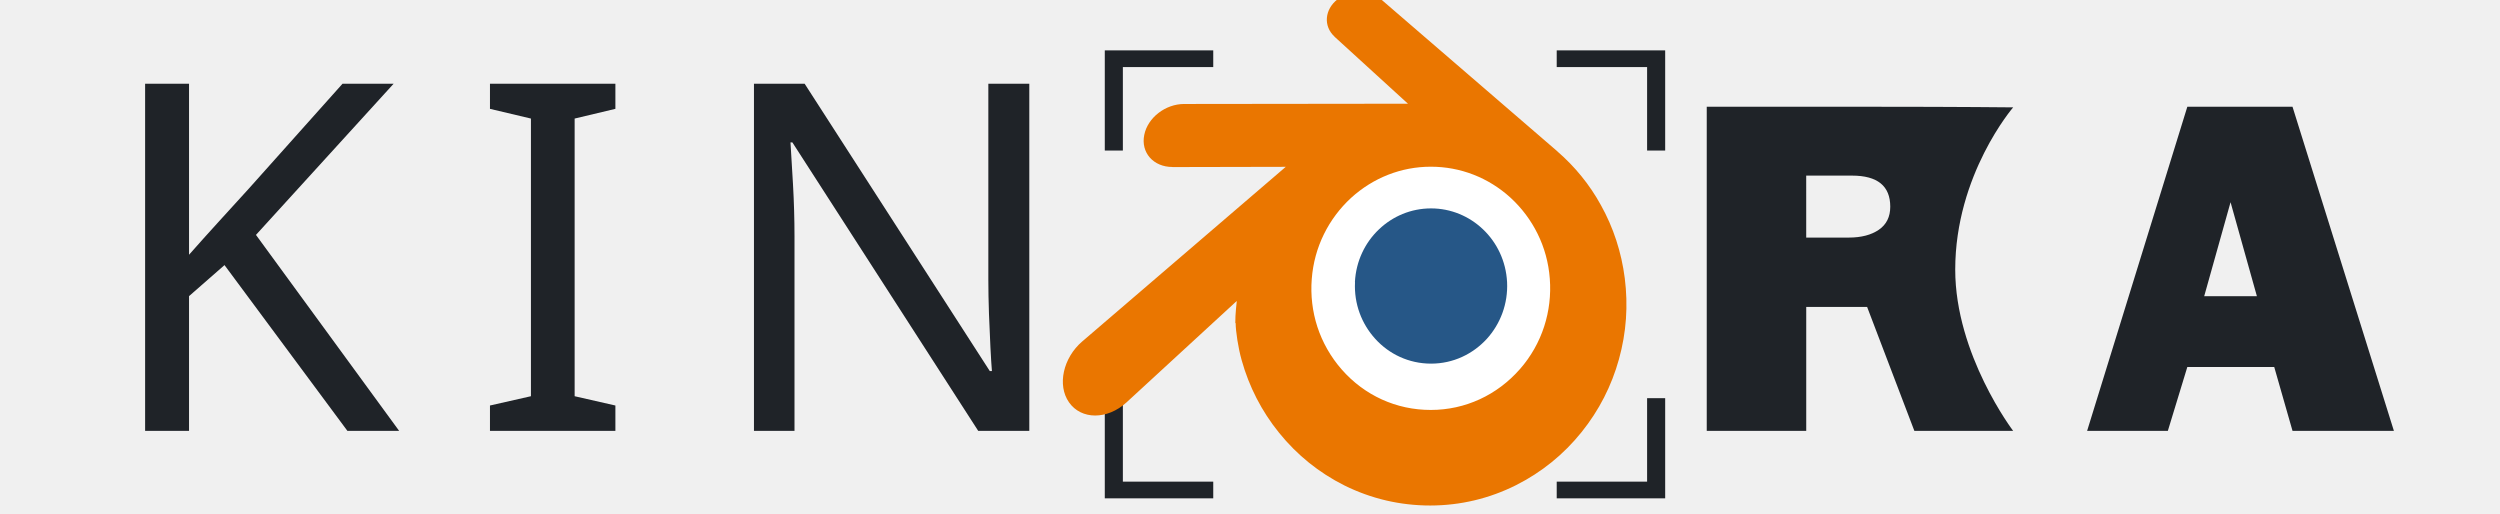
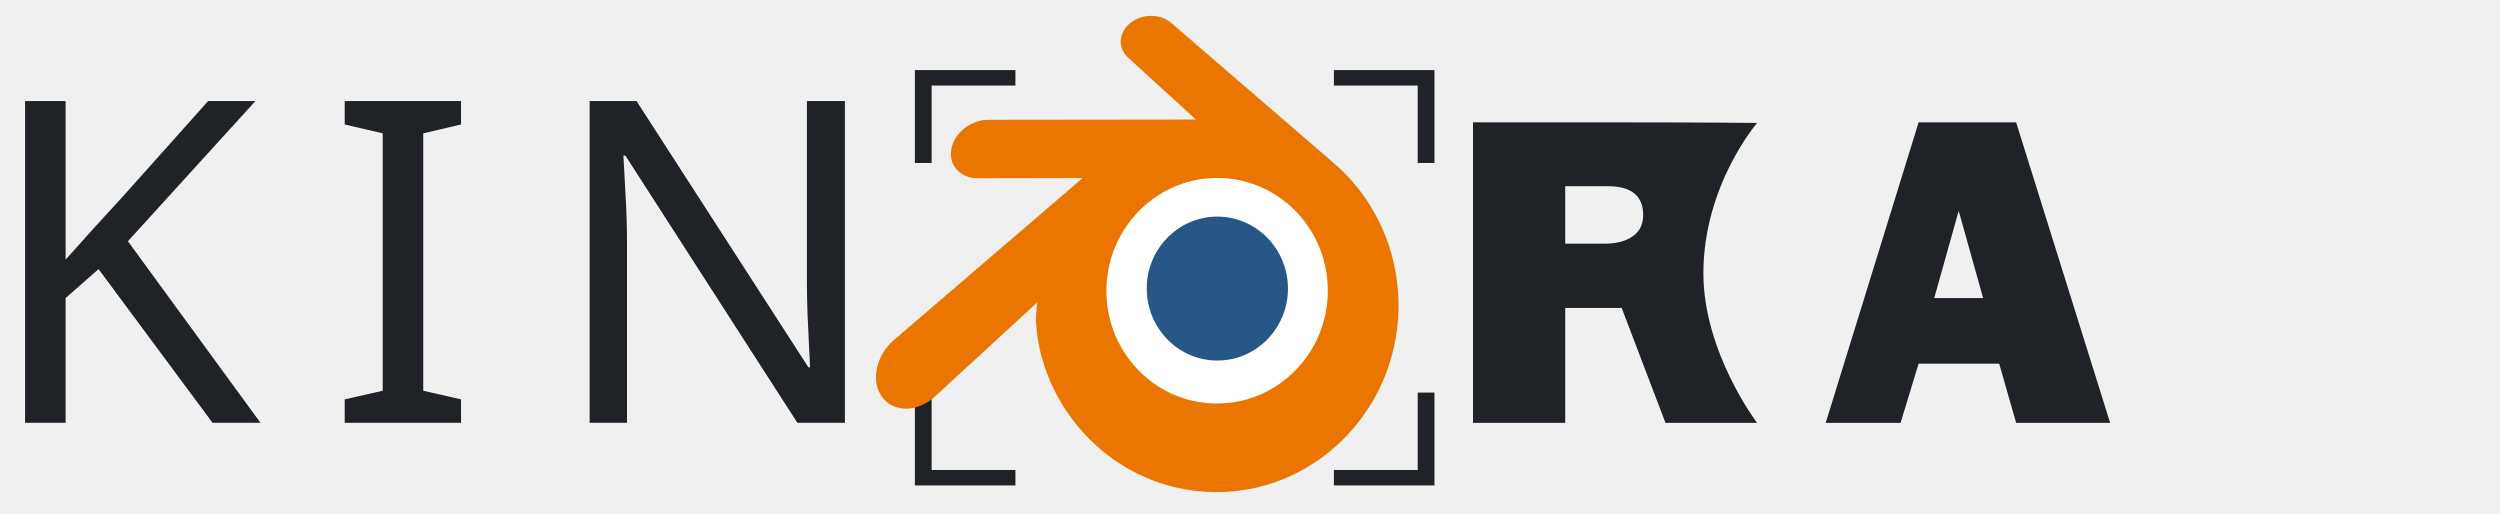
<svg xmlns="http://www.w3.org/2000/svg" xmlns:xlink="http://www.w3.org/1999/xlink" viewBox="0 11 185 38" role="img" aria-label="Kinora" version="1.1" id="svg8">
  <defs id="defs8">
    <linearGradient id="swatch13">
      <stop style="stop-color:#ffffff;stop-opacity:1;" offset="0" id="stop13" />
    </linearGradient>
    <linearGradient id="swatch10">
      <stop style="stop-color:#ffffff;stop-opacity:1;" offset="0" id="stop10" />
    </linearGradient>
    <linearGradient xlink:href="#swatch13" id="linearGradient13" x1="87.4" y1="30.5" x2="124.6" y2="30.5" gradientUnits="userSpaceOnUse" />
  </defs>
  <style id="style1">
    .kn-text       { fill: #1f2328; }
    .kn-stroke     { stroke: #1f2328; }
    .kn-blue       { fill: #265787; }
    .kn-orange     { fill: #ea7600; }
    @media (prefers-color-scheme: dark) {
      .kn-text     { fill: #e6edf3; }
      .kn-stroke   { stroke: #e6edf3; }
      .kn-blue     { fill: #3a7ab8; }
    }
  </style>
-   <ellipse style="fill:#ffffff;fill-opacity:1" id="path9" cx="106.094" cy="33.473" rx="10.083" ry="11.738" />
-   <text x="7.253" y="42.883" class="kn-text" style="font-style:normal;font-weight:normal;font-stretch:normal;font-size:35.983px;font-family:'Franklin Gothic Heavy','Arial Black',sans-serif;letter-spacing:5.292px;text-anchor:start" id="text1">KIN</text>
-   <g class="kn-stroke" fill="none" stroke-width="1.2" stroke-linecap="square" id="g4" transform="matrix(1.114756,0,0,1.02948,-15.67547,-0.09652621)">
+   <ellipse style="fill:#ffffff;fill-opacity:1;stroke-width:0.927" id="path9" cx="90.268" cy="33.567" rx="9.349" ry="10.884" />
+   <text x="-1.378" y="42.292" class="kn-text" style="font-style:normal;font-weight:normal;font-stretch:normal;font-size:33.364px;font-family:'Franklin Gothic Heavy', 'Arial Black', sans-serif;letter-spacing:4.906px;text-anchor:start;stroke-width:0.927" id="text1">KIN</text>
+   <g class="kn-stroke" fill="none" stroke-width="1.2" stroke-linecap="square" id="g4" transform="matrix(1.033611,0,0,0.9545423,-22.63797,2.441002)">
    <path d="m 88,21 v -6 h 6" id="path1" />
    <path d="m 118,15 h 6 v 6" id="path2" />
    <path d="m 88,40 v 6 h 6" id="path3" />
    <path d="m 124,40 v 6 h -6" id="path4" />
  </g>
-   <g style="clip-rule:evenodd;fill-rule:evenodd;stroke-linejoin:round;stroke-miterlimit:2" transform="matrix(0.235805,0,0,0.2645833,78.16237,10.30936)" id="g8">
+   <g style="clip-rule:evenodd;fill-rule:evenodd;stroke-linejoin:round;stroke-miterlimit:2" transform="matrix(0.2186404,0,0,0.2453239,64.36928,12.08943)" id="g8">
    <g transform="matrix(0.281,0,0,0.281,-41.8,-43.7)" id="g7">
      <g transform="matrix(11.1,0,0,11.1,-2215,4153)" id="g6">
        <path class="kn-blue" fill-rule="nonzero" d="m 243,-334 c 0.106,-1.89 1.03,-3.56 2.43,-4.74 1.37,-1.16 3.21,-1.87 5.23,-1.87 2.01,0 3.85,0.709 5.22,1.87 1.4,1.18 2.32,2.85 2.43,4.74 0.106,1.94 -0.675,3.75 -2.04,5.09 -1.4,1.36 -3.38,2.22 -5.61,2.22 -2.23,0 -4.22,-0.854 -5.61,-2.22 -1.37,-1.34 -2.15,-3.14 -2.04,-5.08 z" id="path5" />
        <path class="kn-orange" fill-rule="nonzero" d="m 231,-330.308 c 0.013,0.74 0.249,2.18 0.603,3.3 0.744,2.38 2.01,4.58 3.76,6.51 1.8,1.99 4.02,3.59 6.58,4.73 2.69,1.19 5.61,1.8 8.64,1.8 3.03,-0.004 5.95,-0.624 8.64,-1.83 2.56,-1.15 4.78,-2.75 6.58,-4.75 1.76,-1.95 3.02,-4.15 3.76,-6.53 0.375,-1.2 0.612,-2.42 0.707,-3.64 0.093,-1.2 0.054,-2.41 -0.117,-3.62 -0.334,-2.35 -1.15,-4.56 -2.4,-6.56 -1.14,-1.85 -2.62,-3.46 -4.38,-4.82 l 0.004,-0.003 -17.7,-13.6 c -0.016,-0.012 -0.029,-0.025 -0.046,-0.036 -1.16,-0.892 -3.12,-0.889 -4.39,0.005 -1.29,0.904 -1.44,2.4 -0.29,3.34 l -0.005,0.005 7.39,6.01 -22.5,0.024 h -0.03 c -1.86,0.002 -3.65,1.22 -4,2.77 -0.364,1.57 0.9,2.88 2.84,2.88 l -0.003,0.007 11.4,-0.022 -20.4,15.6 c -0.026,0.019 -0.054,0.039 -0.078,0.058 -1.92,1.47 -2.54,3.92 -1.33,5.46 1.23,1.57 3.84,1.58 5.78,0.009 l 11.1,-9.1 c 0,0 -0.162,1.23 -0.149,1.96 z m 28.6,4.11 c -2.29,2.33 -5.5,3.66 -8.96,3.66 -3.47,0.006 -6.68,-1.3 -8.97,-3.63 -1.12,-1.14 -1.94,-2.44 -2.45,-3.83 -0.497,-1.37 -0.69,-2.82 -0.562,-4.28 0.121,-1.43 0.547,-2.8 1.23,-4.03 0.668,-1.21 1.59,-2.31 2.72,-3.24 2.23,-1.81 5.06,-2.8 8.02,-2.8 2.97,-0.004 5.8,0.969 8.03,2.78 1.13,0.924 2.05,2.02 2.72,3.23 0.683,1.23 1.11,2.59 1.23,4.03 0.126,1.46 -0.067,2.91 -0.564,4.28 -0.508,1.4 -1.33,2.7 -2.45,3.84 z" id="path6" />
      </g>
    </g>
  </g>
-   <path class="kn-text" d="m 141.662,42.883 -3.496,-9.172 h -4.505 v 9.172 h -7.362 v -23.983 h 12.527 c 6.129,0 10.148,0.045 10.148,0.045 0,0 -4.287,4.968 -4.287,12.007 0,6.296 4.285,11.931 4.285,11.931 z M 133.66,28.581 h 3.145 c 0.925,0 1.669,-0.193 2.231,-0.58 0.562,-0.387 0.843,-0.955 0.843,-1.704 0,-1.534 -0.943,-2.302 -2.829,-2.302 h -3.391 z m 35.986,14.302 -1.353,-4.726 h -6.431 l -1.441,4.726 h -5.974 l 7.415,-23.983 h 7.784 l 7.502,23.983 z m -6.536,-9.962 h 3.901 l -1.95,-6.958 z" id="path8" />
-   <g class="kn-stroke" fill="none" stroke-width="1.2" stroke-linecap="square" id="g4-8" transform="matrix(1.114756,0,0,1.02948,-16.73336,75.19833)" style="stroke:url(#linearGradient13);stroke-opacity:1" />
+   <path class="kn-text" d="m 123.246,42.292 -3.242,-8.504 h -4.177 v 8.504 h -6.826 V 20.055 h 11.616 c 5.683,0 9.409,0.042 9.409,0.042 0,0 -3.975,4.606 -3.975,11.133 0,5.838 3.973,11.062 3.973,11.062 z m -7.419,-13.261 h 2.916 c 0.858,0 1.548,-0.179 2.069,-0.538 0.521,-0.358 0.782,-0.885 0.782,-1.58 0,-1.423 -0.874,-2.134 -2.623,-2.134 h -3.144 z m 33.367,13.261 -1.254,-4.382 h -5.963 l -1.336,4.382 h -5.539 l 6.875,-22.237 h 7.217 l 6.956,22.237 z M 143.134,33.055 h 3.617 l -1.808,-6.451 z" id="path8" style="stroke-width:0.927" />
+   <g class="kn-stroke" fill="none" stroke-width="1.2" stroke-linecap="square" id="g4-8" transform="matrix(1.033611,0,0,0.9545423,-23.61886,72.25504)" style="stroke:url(#linearGradient13);stroke-opacity:1" />
</svg>
